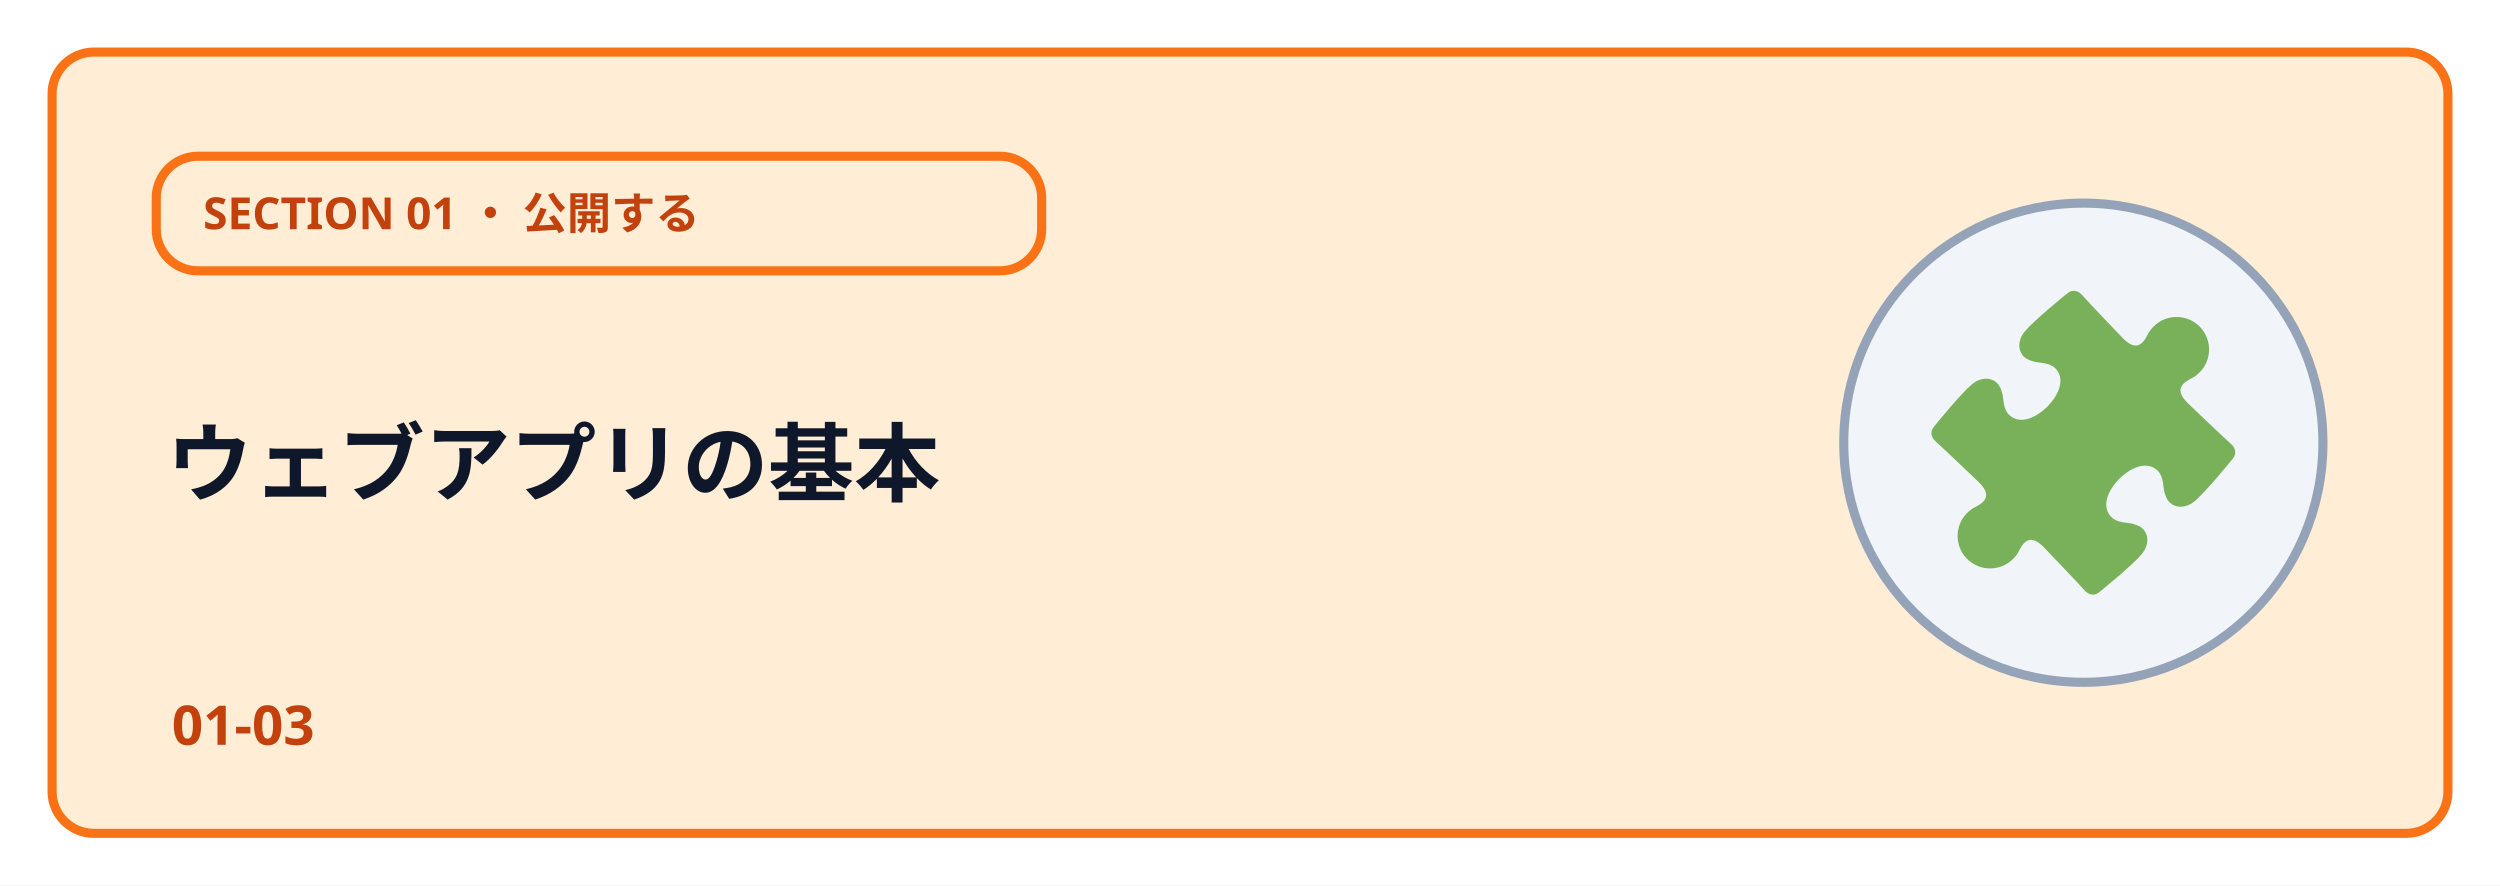
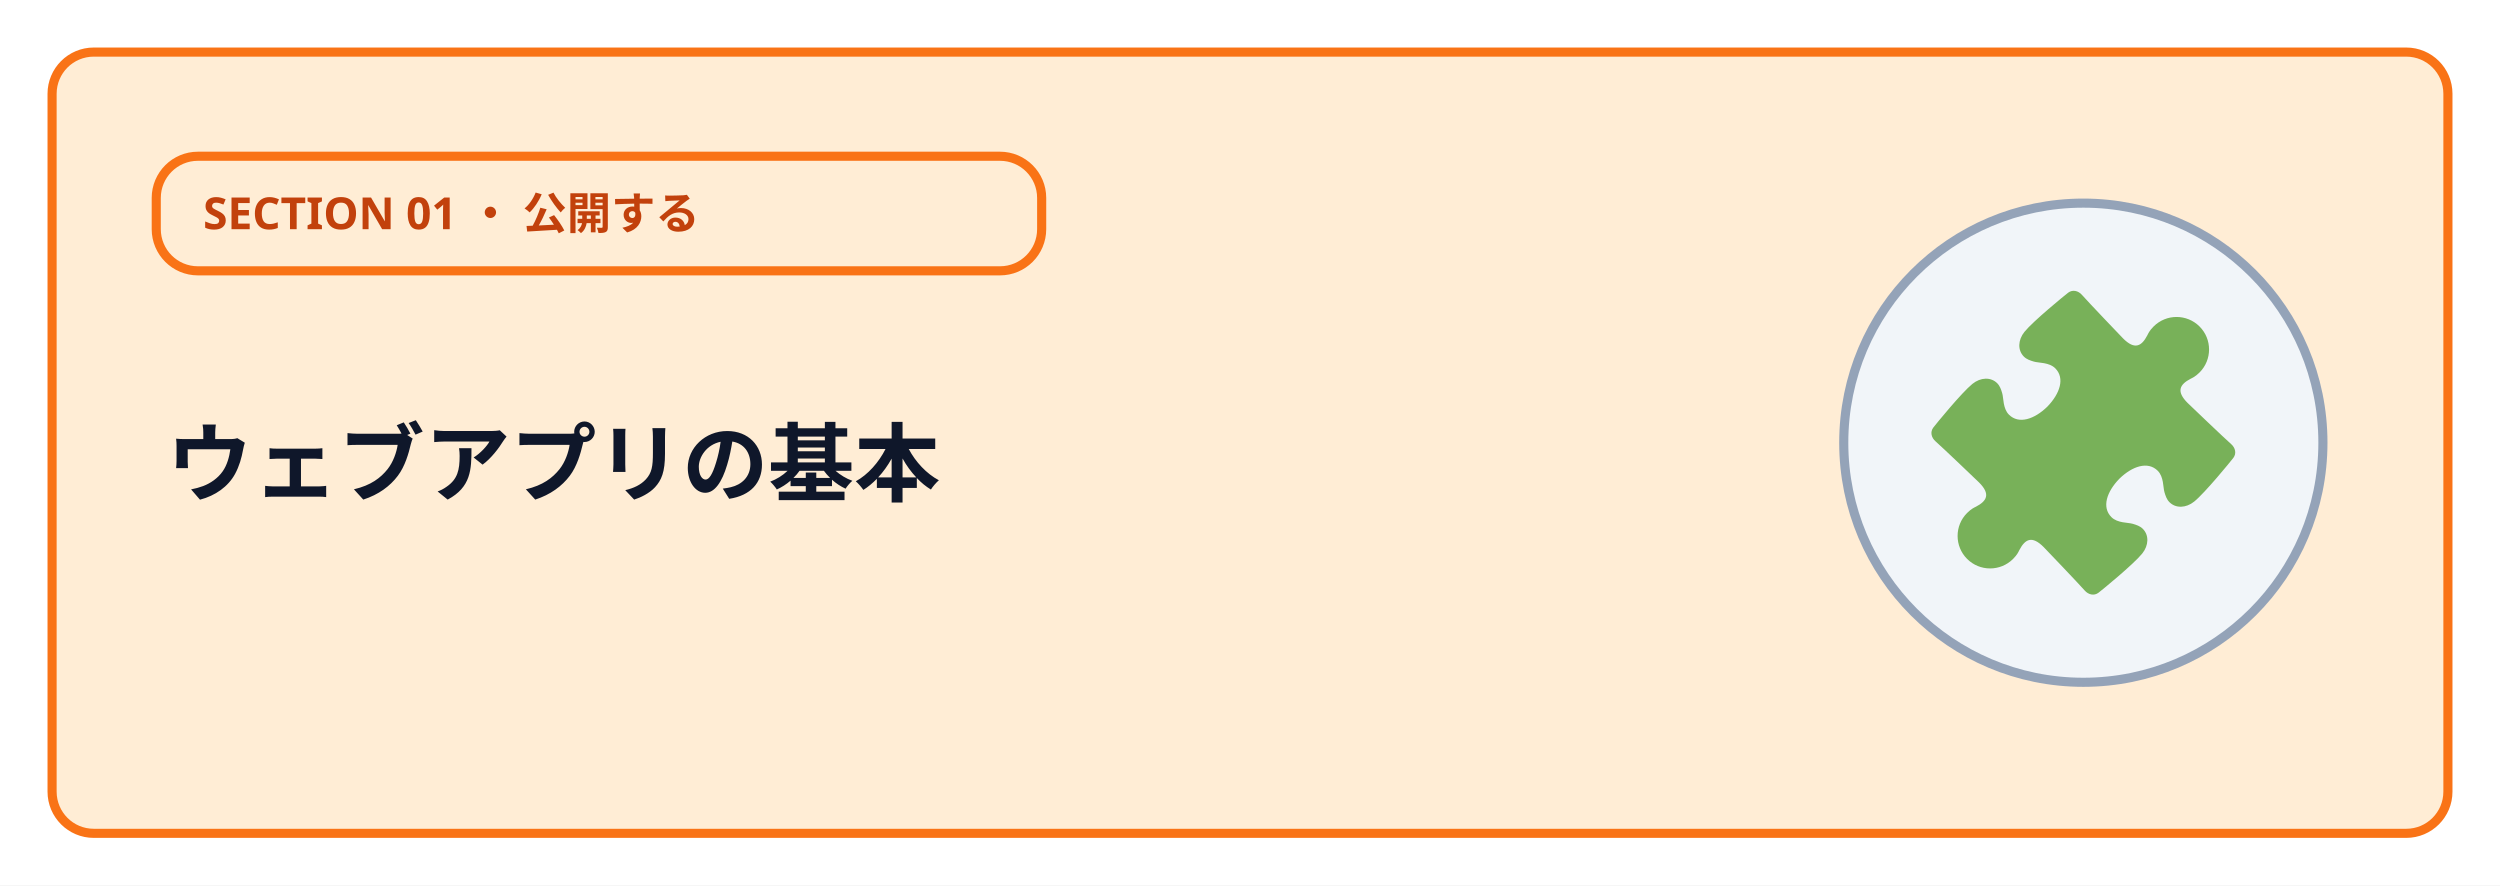
<svg xmlns="http://www.w3.org/2000/svg" width="960" height="340" viewBox="0 0 960 340" font-family="'Hiragino Sans','Noto Sans JP','Yu Gothic','Segoe UI',sans-serif">
  <defs>
    <marker id="aR" viewBox="0 0 10 10" refX="8" refY="5" markerWidth="7" markerHeight="7" orient="auto-start-reverse">
      <path d="M0 1 L9 5 L0 9 z" fill="#475569" />
    </marker>
    <marker id="aRsub" viewBox="0 0 10 10" refX="8" refY="5" markerWidth="7" markerHeight="7" orient="auto-start-reverse">
      <path d="M0 1 L9 5 L0 9 z" fill="#94a3b8" />
    </marker>
  </defs>
  <rect x="0" y="0" width="960" height="340" fill="#ffffff" />
  <rect x="20" y="20" width="920" height="300" rx="16" fill="#ffedd5" stroke="#f97316" stroke-width="3.5" />
  <rect x="60" y="60" width="340" height="44" rx="16" fill="#ffedd5" stroke="#f97316" stroke-width="3.5" />
  <text x="78" y="88" text-anchor="start" font-size="17" fill="#c2410c" font-weight="600">SECTION 01 ・ 公開する</text>
  <text x="64" y="190" text-anchor="start" font-size="33" fill="#0f172a" font-weight="700">ウェブアプリの基本</text>
-   <text x="66" y="286" text-anchor="start" font-size="21" fill="#c2410c" font-weight="700">01-03</text>
  <ellipse cx="800" cy="170" rx="92" ry="92" fill="#f1f5f9" stroke="#94a3b8" stroke-width="3.5" />
  <svg x="740" y="110" width="120" height="120" viewBox="0 0 36 36">
    <path fill="#78B159" d="M26.093 4.612c-.498.498-.629.839-.728 1.029-.66 1.266-1.455 1.676-2.78.351-.13-.13-4.087-4.267-4.741-5.017-.427-.49-1.081-.64-1.584-.262-.38.286-4.035 3.273-5.035 4.507-.774.955-.8 2.134-.079 2.856.326.326.727.449 1.151.578.552.169 1.763.068 2.47.775 1.133 1.133.54 2.924-.917 4.421-1.497 1.457-3.288 2.05-4.421.917-.708-.708-.606-1.918-.775-2.47-.129-.424-.252-.824-.578-1.151-.721-.721-1.9-.694-2.856.079-1.235 1-4.221 4.655-4.507 5.035-.379.503-.228 1.156.262 1.584.75.654 4.887 4.611 5.017 4.741 1.324 1.324.915 2.12-.351 2.78-.19.099-.53.229-1.029.728-1.462 1.462-1.462 3.833 0 5.295 1.462 1.462 3.833 1.462 5.295 0 .498-.498.629-.839.728-1.029.66-1.266 1.455-1.676 2.78-.351.13.13 4.087 4.267 4.741 5.017.427.49 1.081.64 1.584.262.38-.286 4.035-3.273 5.035-4.507.774-.955.8-2.134.079-2.856-.326-.326-.727-.449-1.151-.578-.552-.169-1.763-.068-2.47-.775-1.133-1.133-.54-2.924.917-4.421 1.497-1.457 3.288-2.05 4.421-.917.708.708.606 1.918.775 2.47.129.424.252.824.578 1.151.721.721 1.9.694 2.856-.079 1.235-1 4.221-4.655 4.507-5.035.379-.503.228-1.156-.262-1.584-.75-.654-4.887-4.611-5.017-4.741-1.324-1.324-.915-2.12.351-2.78.19-.099.53-.229 1.029-.728 1.462-1.462 1.462-3.833 0-5.295-1.462-1.463-3.833-1.463-5.295 0z" />
  </svg>
</svg>
